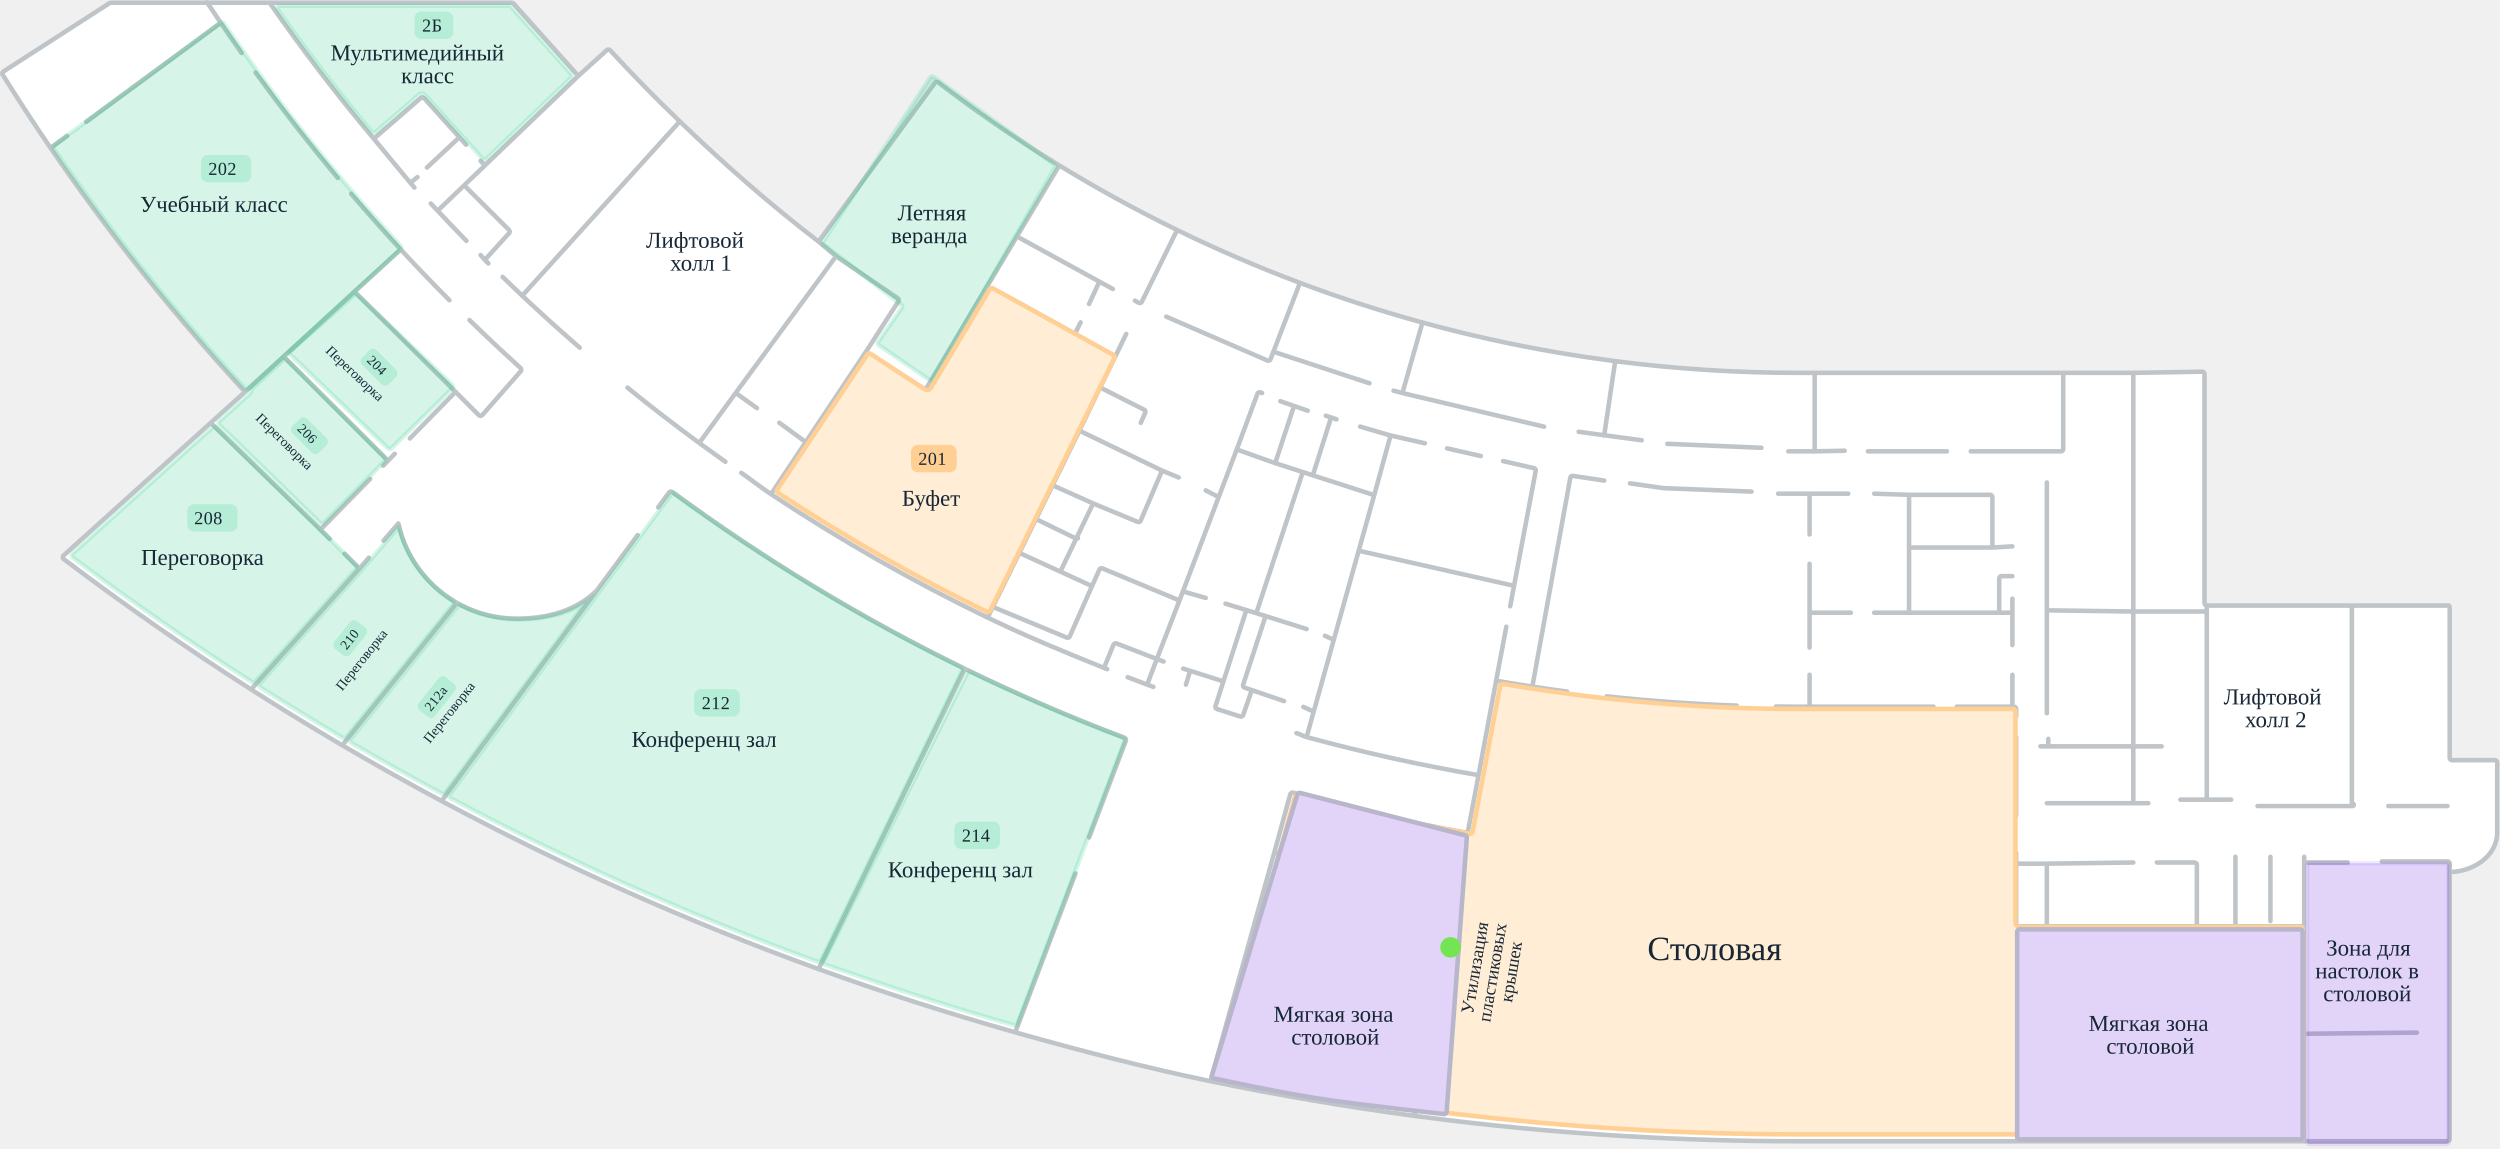
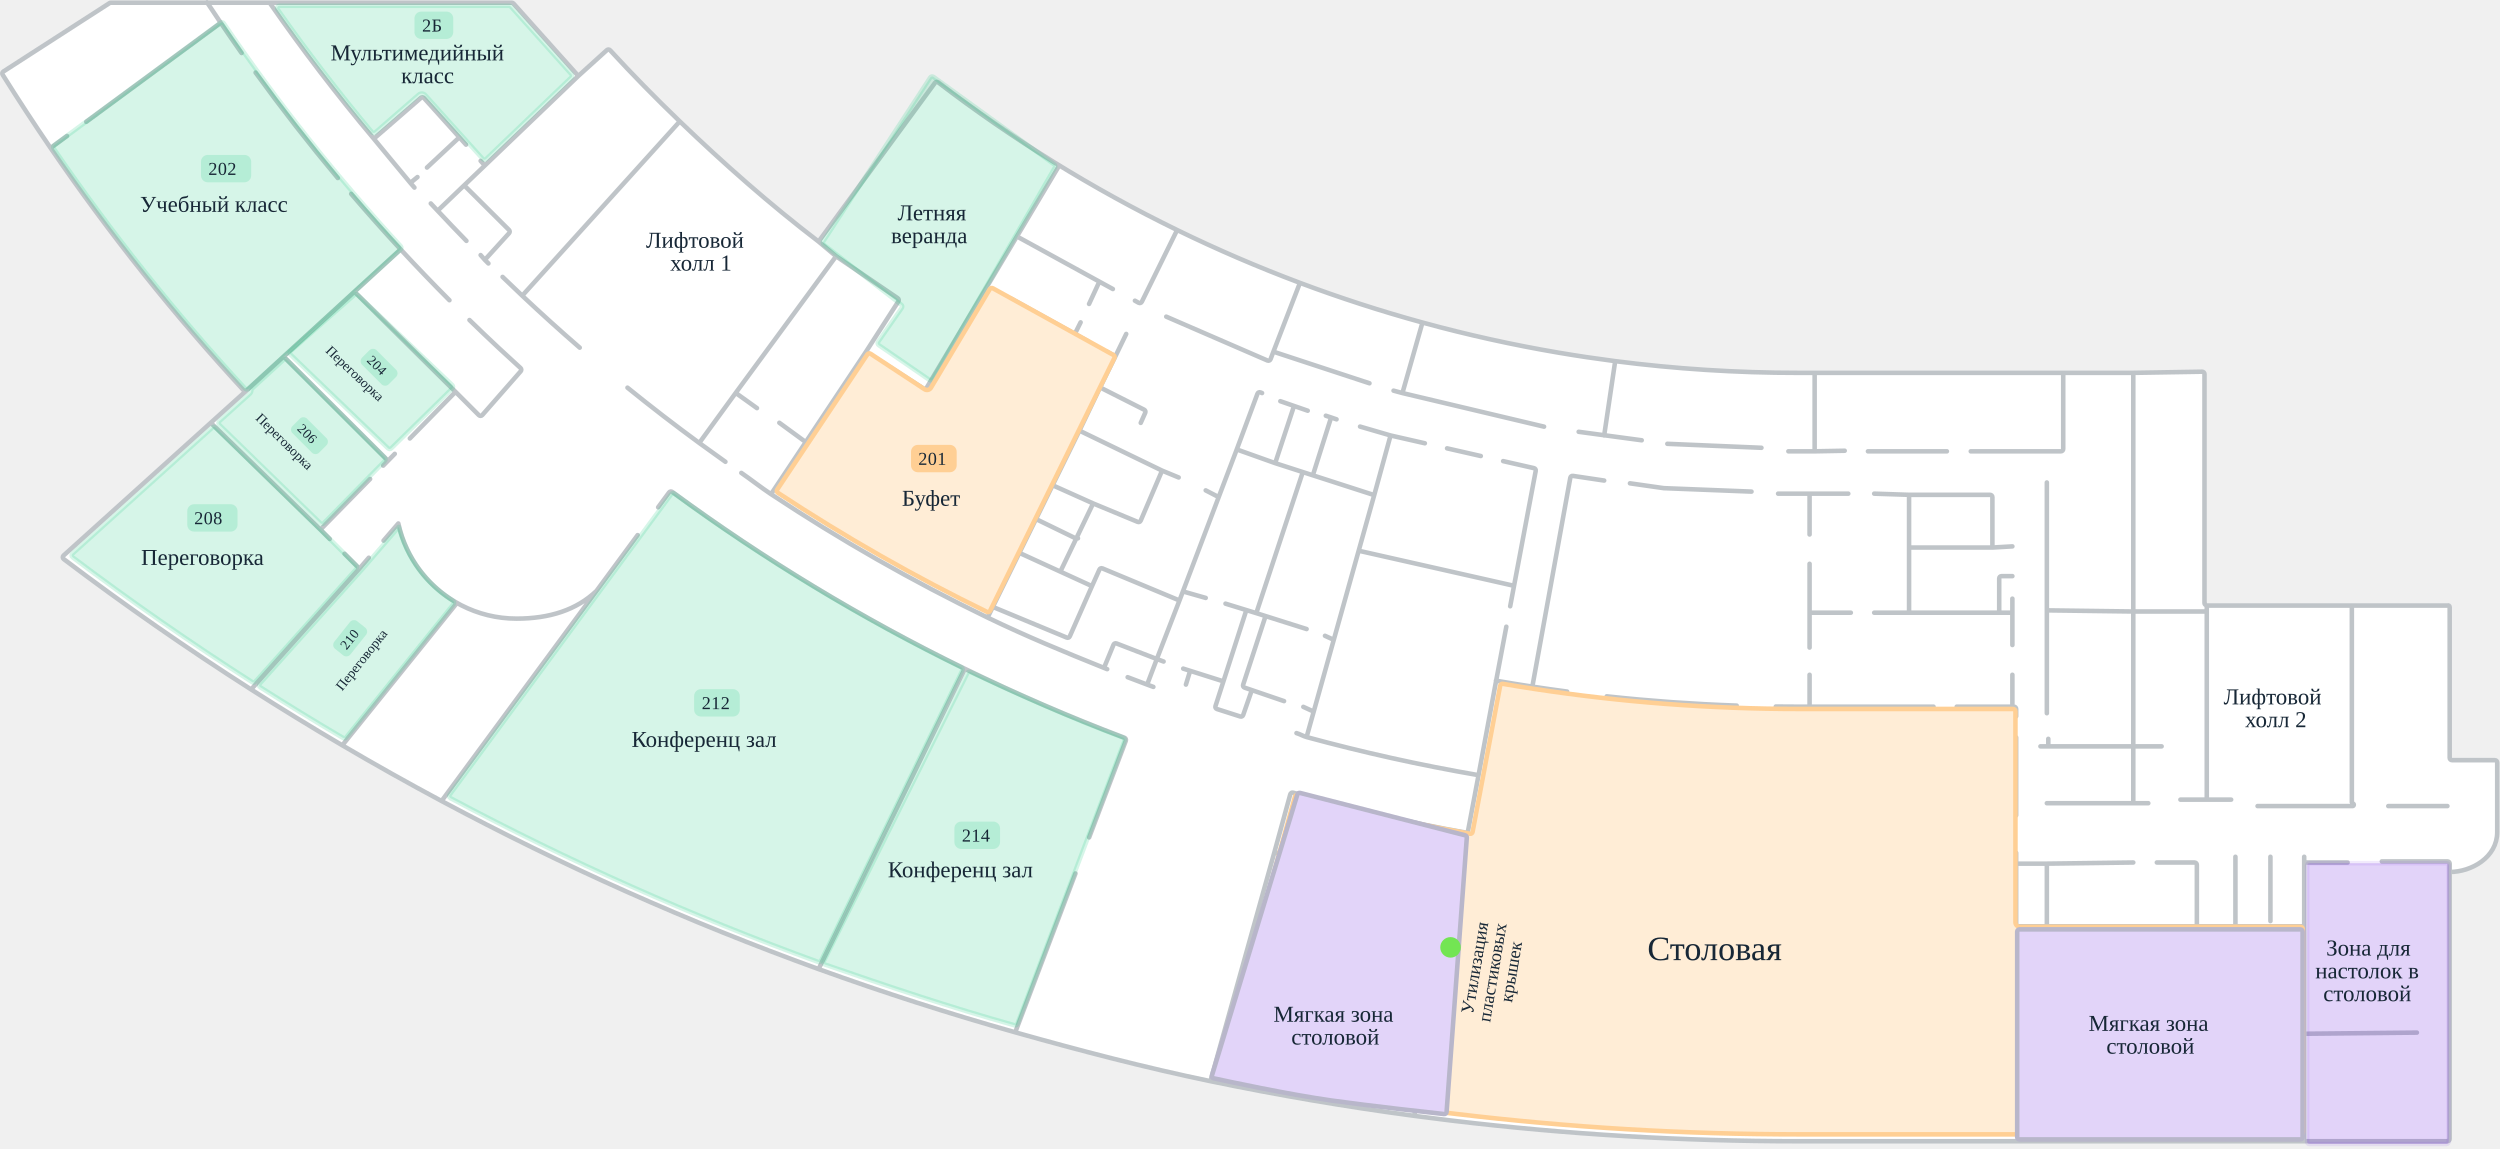
<svg xmlns="http://www.w3.org/2000/svg" width="1095" height="503" viewBox="0 0 1095 503" fill="none">
  <g id="b1f2">
    <g id="map-otl">
      <path d="M558.199 373.235C584.653 380.567 610.461 386.312 637.868 391.129L642.826 364.84C616.912 360.302 591.409 354.074 566.377 347.19C565.843 347.043 565.293 347.357 565.146 347.89L558.199 373.235Z" fill="white" />
      <path d="M261.254 258.831C252.534 267.137 240.761 270.959 226.277 270.959C217.55 270.959 209.315 268.851 202.054 265.116C201.411 264.785 200.777 264.442 200.15 264.087L149.919 326.44C164.238 334.851 178.738 342.988 193.412 350.842L261.254 258.831Z" fill="white" />
      <path d="M836.17 216.731H871.669C872.221 216.731 872.669 217.179 872.669 217.731V239.822H836.17V216.731Z" fill="white" />
      <path d="M965.562 163.803C965.562 163.251 965.115 162.803 964.562 162.803L934.376 163.311V267.838H966.562V265.234L966.11 265.004C965.774 264.834 965.562 264.489 965.562 264.113V263.726V163.803Z" fill="white" />
      <path fill-rule="evenodd" clip-rule="evenodd" d="M872.669 217.731C872.669 217.179 872.221 216.731 871.669 216.731H836.17V239.822H872.669V217.731Z" fill="white" />
      <path d="M883.083 404.711C883.083 405.263 883.531 405.711 884.083 405.711H896.518V378.281H883.083V404.711Z" fill="white" />
      <path fill-rule="evenodd" clip-rule="evenodd" d="M872.669 217.731C872.669 217.179 872.221 216.731 871.669 216.731H836.17V239.822H872.669V217.731Z" fill="white" />
      <path fill-rule="evenodd" clip-rule="evenodd" d="M872.669 217.731C872.669 217.179 872.221 216.731 871.669 216.731H836.17V239.822H872.669V217.731Z" fill="white" />
      <path fill-rule="evenodd" clip-rule="evenodd" d="M872.669 217.731C872.669 217.179 872.221 216.731 871.669 216.731H836.17V239.822H872.669V217.731Z" fill="white" />
      <path fill-rule="evenodd" clip-rule="evenodd" d="M872.669 217.731C872.669 217.179 872.221 216.731 871.669 216.731H836.17V239.822H872.669V217.731Z" fill="white" />
      <path fill-rule="evenodd" clip-rule="evenodd" d="M872.669 217.731C872.669 217.179 872.221 216.731 871.669 216.731H836.17V239.822H872.669V217.731Z" fill="white" />
      <path d="M554.314 269.836L550.257 268.553L545.904 267.214L535.86 298.434L532.367 309.291C532.199 309.814 532.484 310.375 533.007 310.547C536.414 311.663 539.831 312.758 543.257 313.83C543.772 313.991 544.322 313.714 544.499 313.205L548.305 302.268L545.115 301.179C544.597 301.002 544.318 300.442 544.488 299.922L554.314 269.836Z" fill="white" />
      <path d="M487.726 282.374C487.933 281.871 488.504 281.626 489.011 281.822L506.688 288.652L516.608 263.009L482.849 248.953C482.349 248.745 481.774 248.973 481.552 249.467L478.295 256.721L468.554 278.748C468.335 279.245 467.758 279.476 467.257 279.267L434.852 265.823L432.556 270.495C449.241 278.571 466.244 285.586 483.541 292.531L487.726 282.374Z" fill="white" />
      <path d="M434.852 265.823L467.257 279.267C467.758 279.476 468.335 279.245 468.554 278.748L478.295 256.721L464.43 250.371L446.484 242.15L434.852 265.823Z" fill="white" />
      <path d="M446.484 242.15L464.43 250.371L471.382 235.912L453.761 227.342L446.484 242.15Z" fill="white" />
      <path d="M478.793 220.499L461.038 212.534L453.761 227.342L471.382 235.912L478.793 220.499Z" fill="white" />
      <path d="M472.791 188.616L461.038 212.534L478.793 220.499L498.317 228.594C498.823 228.804 499.404 228.567 499.619 228.063L508.984 206.123L472.791 188.616Z" fill="white" />
      <path d="M27.825 243.326C27.359 243.746 27.39 244.487 27.891 244.865C54.457 264.951 81.843 284.008 109.991 301.979C123.136 310.371 136.447 318.527 149.919 326.44L200.15 264.087C200.777 264.442 201.411 264.785 202.054 265.116C209.315 268.851 217.55 270.959 226.277 270.959C240.761 270.959 252.534 267.137 261.254 258.831L193.412 350.842C246.309 379.157 301.46 403.809 358.527 424.459C386.785 434.685 415.512 443.929 444.668 452.151C472.779 460.079 501.288 467.564 530.159 473.554L558.199 373.235L565.146 347.89C565.293 347.357 565.843 347.043 566.377 347.19C591.409 354.074 616.912 360.302 642.826 364.84L647.601 339.524C622.07 335.129 596.946 329.545 572.288 322.83L575.402 311.687L584.192 280.241L595.1 241.214L601.909 216.856L575.026 208.181L570.627 206.761L550.257 268.553L554.314 269.836L544.488 299.922C544.318 300.442 544.597 301.002 545.115 301.179L548.305 302.268L544.499 313.205C544.322 313.714 543.772 313.991 543.257 313.83C539.831 312.758 536.414 311.663 533.007 310.547C532.484 310.375 532.199 309.814 532.367 309.291L535.86 298.434L545.904 267.214L550.257 268.553L570.627 206.761L558.526 202.856L541.701 196.856L533.786 217.722L518.114 259.039L516.608 263.009L506.688 288.652L489.011 281.822C488.504 281.626 487.933 281.871 487.726 282.374L483.541 292.531C466.244 285.586 449.241 278.571 432.556 270.495C399.646 254.567 367.971 236.488 337.715 216.439L352.918 193.634L379.279 154.09L393.498 131.994C393.791 131.538 393.668 130.931 393.22 130.626L366.201 112.237L358.527 105.8C337.289 89.569 316.997 71.655 297.748 53.169C287.26 43.097 277.081 32.704 267.228 22.006C266.856 21.602 266.228 21.573 265.82 21.942L253.308 33.264L224.906 1.53C224.717 1.318 224.446 1.196 224.161 1.196H118.101C132.409 21.767 147.641 41.647 163.739 60.774C167.113 64.783 175.134 74.672 179.748 80.109L181.513 82.158C181.012 81.589 180.416 80.896 179.748 80.109C175.134 74.672 167.113 64.783 163.739 60.774C147.641 41.647 132.409 21.767 118.101 1.196H90.799H48.526C48.334 1.196 48.146 1.252 47.985 1.356L1.458 31.343C0.999 31.639 0.862 32.249 1.152 32.712C7.942 43.575 14.95 54.287 22.17 64.843C47.947 102.529 76.429 138.219 107.336 171.633L92.306 185.185L27.825 243.326Z" fill="white" />
-       <path fill-rule="evenodd" clip-rule="evenodd" d="M637.868 391.129C610.461 386.312 584.653 380.567 558.199 373.235L530.159 473.554C559.562 479.654 589.34 484.731 619.454 488.745C624.499 489.417 629.553 490.06 634.616 490.672C635.154 490.737 635.692 490.802 636.23 490.866L636.673 490.919C686.174 496.825 736.555 499.864 787.646 499.864L1009.24 499.864V452.788V405.711H979.116H962.221H896.518H884.083C883.531 405.711 883.083 405.263 883.083 404.711V378.281H896.518V405.711H962.221H979.116H1009.24V452.788V499.864L1071.96 499.865C1072.51 499.865 1072.96 499.417 1072.96 498.865V381.931C1082.41 381.931 1093.78 375.59 1093.78 364.462V333.958C1093.78 333.405 1093.33 332.958 1092.78 332.958H1073.96C1073.41 332.958 1072.96 332.51 1072.96 331.958V266.234C1072.96 265.682 1072.51 265.234 1071.96 265.234H966.562V267.838H934.376V163.311H903.693H794.815H787.591C760.455 163.311 733.706 161.566 707.456 158.181C699.089 157.102 690.773 155.857 682.511 154.448C662.343 151.01 642.5 146.599 623.036 141.267C604.803 136.271 586.902 130.467 569.378 123.894C551.014 117.007 533.064 109.276 515.579 100.748C478.434 82.633 443.388 60.925 410.929 36.078C410.484 35.738 409.845 35.829 409.513 36.281L358.527 105.8L366.201 112.237L393.22 130.626C393.668 130.931 393.791 131.538 393.498 131.994L379.279 154.09L352.918 193.634L337.715 216.439C367.971 236.488 399.646 254.567 432.556 270.495L434.852 265.823L446.484 242.15L453.761 227.342L461.038 212.534L472.791 188.616L508.984 206.123L499.619 228.063C499.404 228.567 498.823 228.804 498.317 228.594L478.793 220.499L471.382 235.912L464.43 250.371L478.295 256.721L481.552 249.467C481.774 248.973 482.349 248.745 482.849 248.953L516.608 263.009L518.114 259.039L533.786 217.722L541.701 196.856L558.526 202.856L570.627 206.761L575.026 208.181L601.909 216.856L595.1 241.214L584.192 280.241L575.402 311.687L572.288 322.83C596.946 329.545 622.07 335.129 647.601 339.524L642.826 364.84L637.868 391.129ZM872.669 217.731C872.669 217.179 872.221 216.731 871.669 216.731H836.17V239.822H872.669V217.731Z" fill="white" />
+       <path fill-rule="evenodd" clip-rule="evenodd" d="M637.868 391.129C610.461 386.312 584.653 380.567 558.199 373.235L530.159 473.554C559.562 479.654 589.34 484.731 619.454 488.745C624.499 489.417 629.553 490.06 634.616 490.672C635.154 490.737 635.692 490.802 636.23 490.866L636.673 490.919C686.174 496.825 736.555 499.864 787.646 499.864L1009.24 499.864V452.788V405.711H979.116H962.221H896.518H884.083C883.531 405.711 883.083 405.263 883.083 404.711V378.281H896.518V405.711H962.221H979.116H1009.24V452.788V499.864L1071.96 499.865C1072.51 499.865 1072.96 499.417 1072.96 498.865V381.931C1082.42 381.931 1093.78 375.59 1093.78 364.462V333.958C1093.78 333.405 1093.33 332.958 1092.78 332.958H1073.96C1073.41 332.958 1072.96 332.51 1072.96 331.958V266.234C1072.96 265.682 1072.51 265.234 1071.96 265.234H966.562V267.838H934.376V163.311H903.693H794.815H787.591C760.455 163.311 733.706 161.566 707.456 158.181C699.089 157.102 690.773 155.857 682.511 154.448C662.343 151.01 642.5 146.599 623.036 141.267C604.803 136.271 586.902 130.467 569.378 123.894C551.014 117.007 533.064 109.276 515.579 100.748C478.434 82.633 443.388 60.925 410.929 36.078C410.484 35.738 409.845 35.829 409.513 36.281L358.527 105.8L366.201 112.237L393.22 130.626C393.668 130.931 393.791 131.538 393.498 131.994L379.279 154.09L352.918 193.634L337.715 216.439C367.971 236.488 399.646 254.567 432.556 270.495L434.852 265.823L446.484 242.15L453.761 227.342L461.038 212.534L472.791 188.616L508.984 206.123L499.619 228.063C499.404 228.567 498.823 228.804 498.317 228.594L478.793 220.499L471.382 235.912L464.43 250.371L478.295 256.721L481.552 249.467C481.774 248.973 482.349 248.745 482.849 248.953L516.608 263.009L518.114 259.039L533.786 217.722L541.701 196.856L558.526 202.856L570.627 206.761L575.026 208.181L601.909 216.856L595.1 241.214L584.192 280.241L575.402 311.687L572.288 322.83C596.946 329.545 622.07 335.129 647.601 339.524L642.826 364.84L637.868 391.129ZM872.669 217.731C872.669 217.179 872.221 216.731 871.669 216.731H836.17V239.822H872.669V217.731Z" fill="white" />
      <path d="M637.868 391.129C610.461 386.312 584.653 380.567 558.199 373.235M637.868 391.129L642.826 364.84M637.868 391.129C633.166 416.051 629.816 433.308 626.05 453.273M558.199 373.235L565.146 347.89C565.293 347.357 565.843 347.043 566.377 347.19C591.409 354.074 616.912 360.302 642.826 364.84M558.199 373.235L530.159 473.554M191.69 92.302L188.686 89.12M191.69 92.302C195.841 96.747 200.041 101.146 204.289 105.498M191.69 92.302L203.305 81.173M163.739 60.774L184.343 42.89C184.754 42.533 185.376 42.571 185.741 42.976L201.207 60.135M163.739 60.774C147.641 41.647 132.409 21.767 118.101 1.196M163.739 60.774C167.113 64.783 175.134 74.672 179.748 80.109M212.354 72.503L253.308 33.264M212.354 72.503L210.52 70.468M212.354 72.503L203.305 81.173M196.857 131.501C189.593 124.21 182.464 116.786 175.473 109.232M175.473 109.232L155.235 127.766M175.473 109.232C168.103 101.27 160.887 93.163 153.829 84.917M96.682 10.002C94.703 7.08 92.742 4.145 90.799 1.196M96.682 10.002C99.686 14.437 102.731 18.842 105.818 23.216M96.682 10.002L37.783 53.352M155.235 127.766L199.533 171.633M155.235 127.766L124.225 156.166M199.533 171.633L179.516 192.045M199.533 171.633L209.766 181.865C210.174 182.274 210.843 182.252 211.224 181.818L228.082 162.6C228.443 162.189 228.407 161.565 228.002 161.198C224.744 158.248 221.51 155.272 218.3 152.271C214.035 148.285 209.812 144.254 205.631 140.179M27.825 243.326C27.359 243.746 27.39 244.487 27.891 244.865M27.825 243.326L92.306 185.185M27.825 243.326C27.359 243.746 27.39 244.487 27.891 244.865M27.891 244.865C54.457 264.951 81.843 284.008 109.991 301.979M261.254 258.831C252.534 267.137 240.761 270.959 226.277 270.959C217.55 270.959 209.315 268.851 202.054 265.116M261.254 258.831L193.412 350.842M261.254 258.831L279.288 234.373L193.412 350.842M174.467 229.287C177.721 244.201 187.251 256.769 200.15 264.087M174.467 229.287C177.879 244.925 188.192 257.985 202.054 265.116M174.467 229.287L168 236.788M157.425 249.051L109.991 301.979M157.425 249.051L150.923 242.55M157.425 249.051L161.532 244.288M109.991 301.979C123.136 310.371 136.447 318.527 149.919 326.44M200.15 264.087L149.919 326.44M200.15 264.087C200.777 264.442 201.411 264.785 202.054 265.116M149.919 326.44C164.238 334.851 178.738 342.988 193.412 350.842M193.412 350.842C246.309 379.157 301.46 403.809 358.527 424.459M422.56 292.912C377.43 270.902 334.581 244.938 294.465 215.472C294.02 215.145 293.395 215.239 293.067 215.684L288.274 222.184M422.56 292.912L358.527 424.459M422.56 292.912C445.323 304.013 468.667 314.109 492.533 323.141C493.051 323.337 493.312 323.915 493.116 324.432L477.05 366.784M358.527 424.459C386.785 434.685 415.512 443.929 444.668 452.151M444.668 452.151C472.779 460.079 501.288 467.564 530.159 473.554M444.668 452.151L471.056 382.586M530.159 473.554C559.562 479.654 589.34 484.731 619.454 488.745M787.591 163.311C787.391 163.311 787.79 163.311 787.591 163.311ZM787.591 163.311H794.815M787.591 163.311C760.455 163.311 733.706 161.566 707.456 158.181M794.815 163.311V197.679M794.815 163.311H903.693M964.562 162.803C965.115 162.803 965.562 163.251 965.562 163.803M964.562 162.803L934.376 163.311M964.562 162.803C965.115 162.803 965.562 163.251 965.562 163.803M965.562 163.803V263.726M965.562 263.726V264.113C965.562 264.489 965.774 264.834 966.11 265.004L966.562 265.234M965.562 263.726C965.562 264.279 966.01 265.234 966.562 265.234M966.562 265.234H1071.96M966.562 265.234V267.838M1071.96 265.234C1072.51 265.234 1072.96 265.682 1072.96 266.234M1071.96 265.234C1072.42 265.002 1072.96 265.334 1072.96 265.848V266.234M1072.96 266.234V331.958C1072.96 332.51 1073.41 332.958 1073.96 332.958H1092.78C1093.33 332.958 1093.78 333.405 1093.78 333.958V364.462C1093.78 375.59 1082.41 381.931 1072.96 381.931M1072.96 381.931L1072.97 378.29C1072.97 377.736 1072.53 377.287 1071.97 377.287H1043.25M1072.96 381.931V498.865M1072.96 498.865C1072.96 499.417 1072.51 499.865 1071.96 499.865M1072.96 498.865C1072.96 499.166 1072.79 499.443 1072.52 499.58L1071.96 499.865M1071.96 499.865L1009.24 499.864M671.161 300.742C665.859 299.935 660.574 299.073 655.308 298.157M671.161 300.742L687.797 209.249C687.894 208.718 688.395 208.359 688.929 208.439L702.625 210.485M671.161 300.742C676.221 301.513 681.298 302.235 686.391 302.906M655.213 298.141C655.245 298.146 655.277 298.152 655.308 298.157M1009.24 499.864L787.646 499.864M1009.24 499.864V452.788M1009.24 405.711V377.773M1009.24 405.711H979.116M1009.24 405.711V452.788M636.673 490.919C686.174 496.825 736.555 499.864 787.646 499.864M636.673 490.919L636.23 490.866M636.673 490.919C636.525 490.902 636.378 490.884 636.23 490.866M787.646 499.864C787.221 499.864 788.072 499.864 787.646 499.864ZM636.23 490.866C635.692 490.802 635.154 490.737 634.616 490.672C629.553 490.06 624.499 489.417 619.454 488.745M619.454 488.745C620.377 483.852 621.248 478.727 622.081 474.315M642.826 364.84L647.601 339.524M647.601 339.524C622.07 335.129 596.946 329.545 572.288 322.83M647.601 339.524L655.308 298.157M623.036 141.267C642.5 146.599 662.343 151.01 682.511 154.448C690.773 155.857 699.089 157.102 707.456 158.181M623.036 141.267C604.803 136.271 586.902 130.467 569.378 123.894M623.036 141.267L614.261 172.155M572.288 322.83L575.402 311.687M572.288 322.83C570.811 322.428 569.335 321.514 567.862 321.104M569.378 123.894C551.014 117.007 533.064 109.276 515.579 100.748M569.378 123.894L557.752 154.035M502.441 299.847L506.688 288.652M502.441 299.847C503.351 300.186 504.262 300.524 505.173 300.86M502.441 299.847C499.591 298.785 496.748 297.707 493.913 296.614M515.579 100.748C478.434 82.633 443.388 60.925 410.929 36.078C410.484 35.738 409.845 35.829 409.513 36.281L358.527 105.8M515.579 100.748L500.111 132.187C499.858 132.701 499.226 132.898 498.726 132.619L497.098 131.711M488.519 156.102L484.786 154.035M488.519 156.102L493.28 146.275M488.519 156.102L481.84 169.695M432.556 270.495C399.646 254.567 367.971 236.488 337.715 216.439M432.556 270.495C449.241 278.571 466.244 285.586 483.541 292.531M432.556 270.495L434.852 265.823M463.61 73.047L445.411 103.56M379.279 154.09L404.479 170.176C404.955 170.479 405.587 170.329 405.876 169.845L432.553 125.118L445.411 103.56M379.279 154.09L393.498 131.994C393.791 131.538 393.668 130.931 393.22 130.626L366.201 112.237M379.279 154.09L352.918 193.634M306.274 194.019C295.595 186.197 285.114 178.121 274.839 169.799M306.274 194.019C310.068 196.797 313.886 199.543 317.728 202.257M306.274 194.019L322.243 172.091M337.715 216.439C333.348 213.546 329.011 210.104 324.705 207.129M337.715 216.439L352.918 193.634M297.748 53.169L228.732 129.51M297.748 53.169C316.997 71.655 337.289 89.569 358.527 105.8M297.748 53.169C287.26 43.097 277.081 32.704 267.228 22.006C266.856 21.602 266.228 21.573 265.82 21.942L253.308 33.264M228.732 129.51C236.968 137.269 245.366 144.858 253.92 152.271M228.732 129.51C225.845 126.79 222.978 124.05 220.131 121.288M90.799 1.196C90.755 1.131 90.712 1.066 90.669 1M90.799 1.196H48.526C48.334 1.196 48.146 1.252 47.985 1.356L1.458 31.343C0.999 31.639 0.862 32.249 1.152 32.712C7.942 43.575 14.95 54.287 22.17 64.843M90.799 1.196H118.101M358.527 105.8L366.201 112.237M253.308 33.264L224.906 1.53M224.906 1.53C224.717 1.318 224.446 1.196 224.161 1.196M224.906 1.53C224.717 1.318 224.446 1.196 224.161 1.196M224.161 1.196H118.101M22.17 64.843C47.947 102.529 76.429 138.219 107.336 171.633M22.17 64.843L29.346 59.561M107.336 171.633L92.306 185.185M107.336 171.633L124.225 156.166M92.306 185.185L140.353 231.981M366.201 112.237L322.243 172.091M124.225 156.166L169.943 201.807M140.353 231.981L162.106 209.799M140.353 231.981L144.42 236.048M169.943 201.807L172.903 198.788M169.943 201.807L167.852 203.939M655.308 298.157L659.771 274.5M595.1 241.214L663.15 256.586M595.1 241.214L601.909 216.856M595.1 241.214L584.192 280.241M663.15 256.586L672.652 206.21C672.752 205.681 672.416 205.169 671.892 205.049L658.383 201.971M663.15 256.586L661.46 265.543M609.068 190.733L624.079 194.153M609.068 190.733L601.909 216.856M609.068 190.733L595.707 186.84M614.261 172.155L614.845 172.294L676.298 186.878M614.261 172.155L610.377 171.104M702.625 190.733L707.456 158.181M691.457 189.123L719.072 192.842M730.295 194.39L771.51 196.131M794.815 197.679H783.313M794.815 197.679L807.974 197.425M818.165 197.679H852.734M863.201 197.679H902.693C903.245 197.679 903.693 197.231 903.693 196.679V163.311M903.693 163.311H934.376M966.562 350.241H955.025H968.166M966.562 350.241H968.166M966.562 350.241V267.838M977.239 350.241H968.166M940.946 351.805H934.376M896.518 351.805H934.376M934.376 351.805V326.904M934.376 163.311V267.838M896.518 211.326V267.33M896.518 312.383V267.33M896.518 267.33L934.376 267.838M934.376 267.838H966.562M934.376 267.838V326.904M1030.11 265.726V351.359C1030.11 351.622 1030.29 351.852 1030.54 351.92C1031.2 352.096 1031.07 353.062 1030.39 353.062H1030.11H988.815M1009.24 375.27V377.773M1009.24 377.773H1028.24M994.447 403.429V375.27M979.116 405.711V375.27M979.116 405.711H962.221M962.221 405.711V378.773C962.221 378.221 961.773 377.773 961.221 377.773H944.7M962.221 405.711H896.518M896.518 378.281V405.711M896.518 378.281H883.083M896.518 378.281L934.376 377.773M896.518 405.711H884.083C883.531 405.711 883.083 405.263 883.083 404.711V378.281M883.083 378.281V373.549M1009.24 452.788L1058.59 452.28M1046.07 353.062H1071.96M792.595 309.524H787.589C784.324 309.524 781.065 309.504 777.81 309.463M792.595 309.524V295.552M792.595 309.524H846.88M792.595 283.634V268.364M792.595 246.949V268.364M792.595 268.364H810.659M792.595 234.1V216.223M792.595 216.223H809.541M792.595 216.223H778.815M820.9 216.223L836.17 216.731M836.17 216.731H871.669C872.221 216.731 872.669 217.179 872.669 217.731V239.822M836.17 216.731V239.822M875.649 268.364H820.9H835.17C835.723 268.364 836.17 267.916 836.17 267.364V239.822M875.649 268.364V253.349C875.649 252.797 876.096 252.349 876.649 252.349H881.421M875.649 268.364H881.421M881.421 268.364V282.517V262.219V268.364ZM881.421 295.552V309.524M881.421 309.524H882.083C882.635 309.524 883.083 309.972 883.083 310.524V313.748M881.421 309.524H857.047M836.17 239.822H872.669M881.421 239.314L872.669 239.822M713.922 211.695L728.743 213.812L767.157 215.324M633.815 196.372L648.589 199.739M111.954 31.795C123.42 47.616 135.428 63.018 147.951 77.974M204.107 63.353L201.207 60.135M201.207 60.135L187.02 73.384M179.748 80.109C180.416 80.896 181.012 81.589 181.513 82.158L179.748 80.109ZM179.748 80.109L182.844 77.559M203.305 81.173L222.963 100.735C223.342 101.112 223.357 101.721 222.997 102.116L212.354 113.816M212.354 113.816L210.52 111.73M212.354 113.816L213.925 115.387M476.483 149.438L470.769 146.275M487.432 126.593L481.529 123.358M445.411 103.56L481.529 123.358M481.529 123.358L477.007 133.132M473.311 141.188L470.769 146.275M470.769 146.275L442.615 130.689M510.819 138.692L555.161 157.914C555.685 158.141 556.292 157.885 556.494 157.351L557.752 154.035M481.84 169.695L501.165 179.462C501.641 179.702 501.844 180.273 501.628 180.76L499.646 185.217M481.84 169.695L472.791 188.616M472.791 188.616L461.038 212.534M472.791 188.616L508.984 206.123M516.255 209.132L508.984 206.123M528.103 214.785L533.786 217.722M533.786 217.722L541.701 196.856M533.786 217.722L518.114 259.039M552.779 172.155L552.095 171.872C551.572 171.655 550.973 171.916 550.775 172.447L541.701 196.856M557.752 154.035L599.824 167.873M560.787 175.724L566.784 177.807M572.781 179.891L566.784 177.807M566.784 177.807L558.526 202.856M558.526 202.856L541.701 196.856M558.526 202.856L570.627 206.761M601.909 216.856L575.026 208.181M575.026 208.181L583.026 182.848M575.026 208.181L570.627 206.761M583.026 182.848L580.713 182.084M583.026 182.848L585.403 183.669M352.918 193.634L341.351 185.177M331.544 178.757L322.243 172.091M570.627 206.761L550.257 268.553M550.257 268.553L554.314 269.836M550.257 268.553L545.904 267.214M536.771 264.404L545.904 267.214M572.288 275.519L554.314 269.836M580.341 278.482L584.192 280.241M584.192 280.241L575.402 311.687M575.402 311.687L570.856 309.603M562.409 307.084L548.305 302.268M554.314 269.836L544.488 299.922C544.318 300.442 544.597 301.002 545.115 301.179L548.305 302.268M545.904 267.214L535.86 298.434M548.305 302.268L544.499 313.205C544.322 313.714 543.772 313.991 543.257 313.83C539.831 312.758 536.414 311.663 533.007 310.547C532.484 310.375 532.199 309.814 532.367 309.291L535.86 298.434M535.86 298.434L521.282 293.818M518.247 292.857L521.282 293.818M521.282 293.818L519.433 299.847M518.114 259.039L528.103 261.885M518.114 259.039L516.608 263.009M506.688 288.652L509.652 289.745M506.688 288.652L489.011 281.822C488.504 281.626 487.933 281.871 487.726 282.374L483.541 292.531M506.688 288.652L516.608 263.009M484.944 293.094C484.476 292.907 484.009 292.719 483.541 292.531M434.852 265.823L467.257 279.267C467.758 279.476 468.335 279.245 468.554 278.748L478.295 256.721M434.852 265.823L446.484 242.15M478.295 256.721L464.43 250.371M478.295 256.721L481.552 249.467C481.774 248.973 482.349 248.745 482.849 248.953L516.608 263.009M446.484 242.15L464.43 250.371M446.484 242.15L453.761 227.342M464.43 250.371L471.382 235.912M478.793 220.499L461.038 212.534M478.793 220.499L498.317 228.594C498.823 228.804 499.404 228.567 499.619 228.063L508.984 206.123M478.793 220.499L471.382 235.912M461.038 212.534L453.761 227.342M453.761 227.342L471.382 235.912M472.147 235.776L471.382 235.912M703.75 304.994C722.527 307.035 741.507 308.399 760.666 309.06M934.376 326.904H946.789M934.376 326.904H897.153M893.715 326.904H897.153M897.153 326.904V323.615M883.083 323.017V357.104" stroke="#BFC4C8" stroke-width="2" stroke-linecap="round" stroke-linejoin="round" />
    </g>
    <g id="b1f2-stolovaya">
      <path id="area" d="M672.131 301.761C667.484 301.053 662.85 300.303 658.23 299.512C657.692 299.42 657.179 299.776 657.078 300.313L644.994 364.385C644.892 364.923 644.411 365.286 643.871 365.189C636.748 363.904 590.917 355.51 568.455 348.228C567.91 348.051 567.345 348.369 567.192 348.921L533.821 470.059C533.67 470.609 533.988 471.169 534.544 471.294C563.362 477.745 621.859 486.027 621.859 486.027L636.053 487.699L637.661 487.893L638.103 487.945C687.422 493.826 737.619 496.852 788.524 496.852H1007.66C1008.21 496.852 1008.66 496.404 1008.66 495.852V406.948C1008.66 406.396 1008.21 405.948 1007.66 405.948H884.758C883.656 405.948 882.762 405.055 882.762 403.954V311.531C882.762 310.978 882.314 310.531 881.762 310.531H788.465C748.916 310.531 710.067 307.535 672.131 301.761Z" fill="#FFEDD6" stroke="#FFCF94" stroke-width="2" stroke-linejoin="round" />
      <text id="title" fill="#172736" xml:space="preserve" style="white-space: pre" font-family="CoFo Weather 20240219 VF" font-size="15" font-weight="500" letter-spacing="0em">
        <tspan x="721.561" y="420.543">Столовая</tspan>
      </text>
    </g>
    <path id="area_2" d="M408.567 166.129C408.275 166.635 407.615 166.784 407.134 166.454L384.855 151.137C384.398 150.823 384.284 150.196 384.601 149.741L394.982 134.847C395.287 134.41 395.195 133.811 394.774 133.485L360.755 107.132C360.343 106.813 360.245 106.231 360.53 105.795L407.452 33.946C407.764 33.468 408.413 33.348 408.876 33.683L461.796 72.038C462.211 72.339 462.332 72.904 462.076 73.347L408.567 166.129Z" fill="#33D18F" fill-opacity="0.2" stroke="#33D18F" stroke-opacity="0.2" stroke-width="2" stroke-miterlimit="16" stroke-linejoin="round" />
    <g id="b1f2-nastolka">
      <path id="area_3" d="M1072.53 500.067C1072.53 500.619 1072.08 501.067 1071.53 501.067H1011.53C1010.97 501.067 1010.53 500.619 1010.53 500.067V379.067C1010.53 378.515 1010.97 378.067 1011.53 378.067H1071.53C1072.08 378.067 1072.53 378.515 1072.53 379.067V500.067Z" fill="#7027E2" fill-opacity="0.2" stroke="#7027E2" stroke-opacity="0.094" stroke-width="2" stroke-miterlimit="16" stroke-linejoin="round" />
      <text id="title_2" fill="#172736" xml:space="preserve" style="white-space: pre" font-family="CoFo Weather 20240219 VF" font-size="10" font-weight="500" letter-spacing="0em">
        <tspan x="1018.87" y="418.517">Зона для </tspan>
        <tspan x="1014.09" y="428.517">настолок в </tspan>
        <tspan x="1017.59" y="438.517">столовой </tspan>
      </text>
    </g>
    <g id="b1f2-soft">
      <path id="area_4" d="M1008.53 498.067C1008.53 498.619 1008.08 499.067 1007.53 499.067H884.526C883.974 499.067 883.526 498.619 883.526 498.067V408.067C883.526 407.515 883.974 407.067 884.526 407.067H1007.53C1008.08 407.067 1008.53 407.515 1008.53 408.067V498.067Z" fill="#E2D4F9" stroke="#B8B6CA" stroke-width="2" stroke-miterlimit="16" stroke-linejoin="round" />
      <text id="title_3" fill="#172736" xml:space="preserve" style="white-space: pre" font-family="CoFo Weather 20240219 VF" font-size="10" font-weight="500" letter-spacing="0em">
        <tspan x="914.805" y="451.517">Мягкая зона 
</tspan>
        <tspan x="922.593" y="461.517">столовой</tspan>
      </text>
    </g>
    <g id="b1f2-soft_2">
      <path id="area_5" d="M633.602 487.036C633.56 487.6 633.079 488.019 632.517 487.958C627.07 487.366 600.787 484.483 583.526 482.067C564.407 479.391 537.175 473.521 531.561 472.294C530.992 472.17 530.671 471.591 530.84 471.034L568.247 347.983C568.403 347.471 568.935 347.172 569.453 347.305L641.716 365.859C642.185 365.979 642.5 366.418 642.464 366.901L633.602 487.036Z" fill="#E2D4F9" stroke="#B8B6CA" stroke-width="2" stroke-miterlimit="16" stroke-linejoin="round" />
      <text id="title_4" fill="#172736" xml:space="preserve" style="white-space: pre" font-family="CoFo Weather 20240219 VF" font-size="10" font-weight="500" letter-spacing="0em">
        <tspan x="557.805" y="447.517">Мягкая зона 
</tspan>
        <tspan x="565.593" y="457.517">столовой</tspan>
      </text>
    </g>
    <text id="title_5" fill="#172736" xml:space="preserve" style="white-space: pre" font-family="CoFo Weather 20240219 VF" font-size="10" font-weight="500" letter-spacing="0em">
      <tspan x="393.14" y="96.517">Летняя </tspan>
      <tspan x="390.298" y="106.517">веранда</tspan>
    </text>
    <text id="title_6" fill="#172736" xml:space="preserve" style="white-space: pre" font-family="CoFo Weather 20240219 VF" font-size="10" font-weight="500" letter-spacing="0em">
      <tspan x="282.948" y="108.517">Лифтовой
</tspan>
      <tspan x="293.539" y="118.517">холл 1</tspan>
    </text>
    <text id="title_7" fill="#172736" xml:space="preserve" style="white-space: pre" font-family="CoFo Weather 20240219 VF" font-size="10" font-weight="500" letter-spacing="0em">
      <tspan x="973.948" y="308.517">Лифтовой
</tspan>
      <tspan x="983.318" y="318.517">холл 2</tspan>
    </text>
    <g id="b1f2-201">
      <path id="area_6" d="M487.692 155.492C488.159 155.75 488.341 156.33 488.105 156.809L433.644 267.555C433.401 268.048 432.805 268.253 432.31 268.012C400.561 252.561 369.965 235.113 340.686 215.829C340.223 215.524 340.097 214.901 340.405 214.44L379.911 155.224C380.216 154.767 380.833 154.641 381.292 154.943L404.923 170.475C405.878 171.103 407.165 170.808 407.751 169.827L433.531 126.635C433.807 126.172 434.401 126.011 434.873 126.272L487.692 155.492Z" fill="#FFEDD6" stroke="#FFCF94" stroke-width="2" stroke-linejoin="round" />
      <text id="title_8" fill="#172736" xml:space="preserve" style="white-space: pre" font-family="CoFo Weather 20240219 VF" font-size="10" font-weight="500" letter-spacing="0em">
        <tspan x="395.035" y="221.544">Буфет</tspan>
      </text>
      <g id="n">
        <rect x="399.026" y="194.848" width="20" height="12" rx="3" fill="#FFCF94" />
        <text id="201" fill="#172736" xml:space="preserve" style="white-space: pre" font-family="CoFo Weather 20240219 VF" font-size="8" font-weight="500" letter-spacing="0.02em">
          <tspan x="402.19" y="203.608">201</tspan>
        </text>
      </g>
    </g>
    <g id="b1f2-212">
      <path id="area_7" d="M294.025 216.418C294.353 215.974 294.977 215.879 295.422 216.205C334.822 245.074 376.846 270.57 421.072 292.271C421.567 292.514 421.773 293.112 421.532 293.607L359.6 420.838C359.376 421.298 358.84 421.515 358.36 421.34C302.729 401.124 248.927 377.096 197.268 349.575C196.73 349.288 196.573 348.59 196.934 348.1L294.025 216.418Z" fill="#33D18F" fill-opacity="0.2" stroke="#33D18F" stroke-opacity="0.2" stroke-width="2" stroke-linejoin="round" />
      <text id="title_9" fill="#172736" xml:space="preserve" style="white-space: pre" font-family="CoFo Weather 20240219 VF" font-size="10" font-weight="500" letter-spacing="0em">
        <tspan x="276.619" y="327.158">Конференц зал</tspan>
      </text>
      <g id="n_2">
        <rect x="304.026" y="301.848" width="20" height="12" rx="3" fill="#33D18F" fill-opacity="0.2" />
        <text id="212" fill="#172736" xml:space="preserve" style="white-space: pre" font-family="CoFo Weather 20240219 VF" font-size="8" font-weight="500" letter-spacing="0.02em">
          <tspan x="307.35" y="310.608">212</tspan>
        </text>
      </g>
    </g>
-     <g id="b1f2-212a">
-       <path id="area_8" d="M194.978 347.381C194.683 347.781 194.139 347.904 193.701 347.669C180.254 340.449 166.953 332.992 153.805 325.303C153.277 324.995 153.148 324.289 153.531 323.813L200.619 265.361C200.922 264.984 201.452 264.88 201.88 265.105C209.39 269.061 217.945 271.3 227.02 271.3C238.665 271.3 248.661 268.855 256.768 263.576L194.978 347.381Z" fill="#33D18F" fill-opacity="0.2" stroke="#33D18F" stroke-opacity="0.2" stroke-width="2" stroke-miterlimit="16" />
-       <text id="title_10" transform="translate(184.253 322.701) rotate(-51.4632)" fill="#172736" xml:space="preserve" style="white-space: pre" font-family="CoFo Weather 20240219 VF" font-size="6" font-weight="500" letter-spacing="0em">
+     <g id="b1f2-210">
+       <path id="area_8" d="M174.675 230.798C174.684 230.8 174.691 230.803 174.695 230.806C174.698 230.808 174.7 230.811 174.702 230.813C174.702 230.813 174.705 230.818 174.707 230.826C178.209 244.381 186.839 255.87 198.402 263.105C198.918 263.427 199.044 264.128 198.663 264.601L151.602 323.02C151.291 323.406 150.744 323.506 150.316 323.255C138.055 316.032 125.928 308.607 113.937 300.985C113.416 300.654 113.318 299.935 113.73 299.475L135.928 274.706L158.914 249.059C158.918 249.055 158.922 249.05 158.927 249.045L174.652 230.807C174.658 230.8 174.666 230.796 174.675 230.798Z" fill="#33D18F" fill-opacity="0.2" stroke="#33D18F" stroke-opacity="0.2" stroke-width="2" stroke-miterlimit="16" stroke-linejoin="round" />
+       <text id="title_10" transform="translate(145.881 299.701) rotate(-51.4632)" fill="#172736" xml:space="preserve" style="white-space: pre" font-family="CoFo Weather 20240219 VF" font-size="6" font-weight="500" letter-spacing="0em">
        <tspan x="0" y="5.07">Переговорка</tspan>
      </text>
      <g id="n_3">
-         <rect x="182.026" y="309.727" width="18.5" height="9" rx="2.25" transform="rotate(-51.4649 182.026 309.727)" fill="#33D18F" fill-opacity="0.2" />
-         <text id="212Ð°" transform="translate(184.601 308.901) rotate(-51.4649)" fill="#172736" xml:space="preserve" style="white-space: pre" font-family="CoFo Weather 20240219 VF" font-size="6" font-weight="500" letter-spacing="0.02em">
-           <tspan x="0.249" y="5.07">212а</tspan>
-         </text>
-       </g>
-     </g>
-     <g id="b1f2-210">
-       <path id="area_9" d="M174.675 230.798C174.684 230.8 174.691 230.803 174.695 230.806C174.698 230.808 174.7 230.811 174.702 230.813C174.702 230.813 174.705 230.818 174.707 230.826C178.209 244.381 186.839 255.87 198.402 263.105C198.918 263.427 199.044 264.128 198.663 264.601L151.602 323.02C151.291 323.406 150.744 323.506 150.316 323.255C138.055 316.032 125.928 308.607 113.937 300.985C113.416 300.654 113.318 299.935 113.73 299.475L135.928 274.706L158.914 249.059C158.918 249.055 158.922 249.05 158.927 249.045L174.652 230.807C174.658 230.8 174.666 230.796 174.675 230.798Z" fill="#33D18F" fill-opacity="0.2" stroke="#33D18F" stroke-opacity="0.2" stroke-width="2" stroke-miterlimit="16" stroke-linejoin="round" />
-       <text id="title_11" transform="translate(145.881 299.701) rotate(-51.4632)" fill="#172736" xml:space="preserve" style="white-space: pre" font-family="CoFo Weather 20240219 VF" font-size="6" font-weight="500" letter-spacing="0em">
-         <tspan x="0" y="5.07">Переговорка</tspan>
-       </text>
-       <g id="n_4">
        <rect x="145.026" y="282.818" width="15.5" height="9" rx="2.25" transform="rotate(-51.4649 145.026 282.818)" fill="#33D18F" fill-opacity="0.2" />
        <text id="210" transform="translate(147.601 281.992) rotate(-51.4649)" fill="#172736" xml:space="preserve" style="white-space: pre" font-family="CoFo Weather 20240219 VF" font-size="6" font-weight="500" letter-spacing="0.02em">
          <tspan x="0.338" y="5.07">210</tspan>
        </text>
      </g>
    </g>
    <g id="b1f2-206">
-       <path id="area_10" d="M168.577 200.455C168.965 200.843 168.968 201.471 168.584 201.863L141.778 229.198C141.392 229.591 140.761 229.598 140.366 229.214L95.994 185.997C95.581 185.594 95.593 184.925 96.022 184.538L109.419 172.459C109.816 172.101 110.053 171.598 110.078 171.064C110.092 170.74 110.177 170.409 110.416 170.19L124.233 157.535C124.627 157.174 125.236 157.187 125.615 157.565L168.577 200.455Z" fill="#33D18F" fill-opacity="0.2" stroke="#33D18F" stroke-opacity="0.2" stroke-width="2" stroke-miterlimit="16" stroke-linejoin="round" />
-       <text id="title_12" transform="translate(115.235 179.848) rotate(44.5523)" fill="#172736" xml:space="preserve" style="white-space: pre" font-family="CoFo Weather 20240219 VF" font-size="6" font-weight="500" letter-spacing="0em">
+       <path id="area_9" d="M168.577 200.455C168.965 200.843 168.968 201.471 168.584 201.863L141.778 229.198C141.392 229.591 140.761 229.598 140.366 229.214L95.994 185.997C95.581 185.594 95.593 184.925 96.022 184.538L109.419 172.459C109.816 172.101 110.053 171.598 110.078 171.064C110.092 170.74 110.177 170.409 110.416 170.19L124.233 157.535C124.627 157.174 125.236 157.187 125.615 157.565L168.577 200.455Z" fill="#33D18F" fill-opacity="0.2" stroke="#33D18F" stroke-opacity="0.2" stroke-width="2" stroke-miterlimit="16" stroke-linejoin="round" />
+       <text id="title_11" transform="translate(115.235 179.848) rotate(44.5523)" fill="#172736" xml:space="preserve" style="white-space: pre" font-family="CoFo Weather 20240219 VF" font-size="6" font-weight="500" letter-spacing="0em">
        <tspan x="0" y="5.07">Переговорка</tspan>
      </text>
-       <g id="n_5">
+       <g id="n_4">
        <rect x="132.893" y="181.806" width="16.5" height="9" rx="2.25" transform="rotate(45 132.893 181.806)" fill="#33D18F" fill-opacity="0.2" />
        <text id="206" transform="translate(133.423 184.458) rotate(45)" fill="#172736" xml:space="preserve" style="white-space: pre" font-family="CoFo Weather 20240219 VF" font-size="6" font-weight="500" letter-spacing="0.02em">
          <tspan x="0.053" y="5.07">206</tspan>
        </text>
      </g>
    </g>
    <g id="b1f2-204">
-       <path id="area_11" d="M198.118 168.684C198.527 169.074 198.532 169.726 198.128 170.122L171.372 196.387C170.985 196.766 170.368 196.769 169.978 196.394L127.197 155.281C126.775 154.875 126.79 154.196 127.228 153.81L155.263 129.093C155.652 128.75 156.239 128.762 156.614 129.12L198.118 168.684Z" fill="#33D18F" fill-opacity="0.2" stroke="#33D18F" stroke-opacity="0.2" stroke-width="2" stroke-miterlimit="16" stroke-linejoin="round" />
-       <text id="title_13" transform="matrix(0.728871 0.684651 -0.711865 0.702316 145.892 150.376)" fill="#172736" xml:space="preserve" style="white-space: pre" font-family="CoFo Weather 20240219 VF" font-size="6" font-weight="500" letter-spacing="0em">
+       <path id="area_10" d="M198.118 168.684C198.527 169.074 198.532 169.726 198.128 170.122L171.372 196.387C170.985 196.766 170.368 196.769 169.978 196.394L127.197 155.281C126.775 154.875 126.79 154.196 127.228 153.81L155.263 129.093C155.652 128.75 156.239 128.762 156.614 129.12L198.118 168.684Z" fill="#33D18F" fill-opacity="0.2" stroke="#33D18F" stroke-opacity="0.2" stroke-width="2" stroke-miterlimit="16" stroke-linejoin="round" />
+       <text id="title_12" transform="matrix(0.728871 0.684651 -0.711865 0.702316 145.892 150.376)" fill="#172736" xml:space="preserve" style="white-space: pre" font-family="CoFo Weather 20240219 VF" font-size="6" font-weight="500" letter-spacing="0em">
        <tspan x="0" y="5.07">Переговорка</tspan>
      </text>
-       <g id="n_6">
+       <g id="n_5">
        <rect x="163.39" y="151.848" width="16.5" height="9" rx="2.25" transform="rotate(45 163.39 151.848)" fill="#33D18F" fill-opacity="0.2" />
        <text id="204" transform="translate(163.92 154.5) rotate(45)" fill="#172736" xml:space="preserve" style="white-space: pre" font-family="CoFo Weather 20240219 VF" font-size="6" font-weight="500" letter-spacing="0.02em">
          <tspan x="0.062" y="5.07">204</tspan>
        </text>
      </g>
    </g>
    <g id="b1f2-214">
-       <path id="area_12" d="M423.715 294.79C423.957 294.305 424.542 294.101 425.033 294.33C447.178 304.662 468.97 314.414 492.02 323.09C492.539 323.285 492.801 323.864 492.605 324.381L445.585 448.464C445.401 448.948 444.88 449.212 444.382 449.073C416.345 441.233 388.632 431.919 361.334 422.468C360.764 422.271 360.498 421.617 360.767 421.077L423.715 294.79Z" fill="#33D18F" fill-opacity="0.2" stroke="#33D18F" stroke-opacity="0.2" stroke-width="2" stroke-linejoin="round" />
-       <text id="title_14" transform="translate(388.438 375.804)" fill="#172736" xml:space="preserve" style="white-space: pre" font-family="CoFo Weather 20240219 VF" font-size="10" font-weight="500" letter-spacing="0em">
+       <path id="area_11" d="M423.715 294.79C423.957 294.305 424.542 294.101 425.033 294.33C447.178 304.662 468.97 314.414 492.02 323.09C492.539 323.285 492.801 323.864 492.605 324.381L445.585 448.464C445.401 448.948 444.88 449.212 444.382 449.073C416.345 441.233 388.632 431.919 361.334 422.468C360.764 422.271 360.498 421.617 360.767 421.077L423.715 294.79Z" fill="#33D18F" fill-opacity="0.2" stroke="#33D18F" stroke-opacity="0.2" stroke-width="2" stroke-linejoin="round" />
+       <text id="title_13" transform="translate(388.438 375.804)" fill="#172736" xml:space="preserve" style="white-space: pre" font-family="CoFo Weather 20240219 VF" font-size="10" font-weight="500" letter-spacing="0em">
        <tspan x="0.441" y="8.45">Конференц зал</tspan>
      </text>
-       <g id="n_7">
+       <g id="n_6">
        <rect x="418.026" y="359.848" width="20" height="12" rx="3" fill="#33D18F" fill-opacity="0.2" />
        <text id="214" fill="#172736" xml:space="preserve" style="white-space: pre" font-family="CoFo Weather 20240219 VF" font-size="8" font-weight="500" letter-spacing="0.02em">
          <tspan x="421.292" y="368.608">214</tspan>
        </text>
      </g>
    </g>
    <g id="b1f2-2b">
-       <path id="area_13" d="M223.011 2.537C223.296 2.537 223.567 2.658 223.756 2.87L250.295 32.523C250.655 32.924 250.631 33.539 250.242 33.912L212.895 69.694C212.488 70.084 211.838 70.06 211.46 69.641L186.228 41.646C185.498 40.837 184.254 40.761 183.431 41.475L164.364 58.025C163.942 58.391 163.301 58.341 162.943 57.912C148.427 40.578 134.622 22.628 121.571 4.11C121.104 3.448 121.578 2.537 122.387 2.537H223.011Z" fill="#33D18F" fill-opacity="0.2" stroke="#33D18F" stroke-opacity="0.2" stroke-width="2" stroke-miterlimit="16" stroke-linejoin="round" />
-       <text id="title_15" fill="#172736" xml:space="preserve" style="white-space: pre" font-family="CoFo Weather 20240219 VF" font-size="10" font-weight="500" letter-spacing="0em">
+       <path id="area_12" d="M223.011 2.537C223.296 2.537 223.567 2.658 223.756 2.87L250.295 32.523C250.655 32.924 250.631 33.539 250.242 33.912L212.895 69.694C212.488 70.084 211.838 70.06 211.46 69.641L186.228 41.646C185.498 40.837 184.254 40.761 183.431 41.475L164.364 58.025C163.942 58.391 163.301 58.341 162.943 57.912C148.427 40.578 134.622 22.628 121.571 4.11C121.104 3.448 121.578 2.537 122.387 2.537H223.011Z" fill="#33D18F" fill-opacity="0.2" stroke="#33D18F" stroke-opacity="0.2" stroke-width="2" stroke-miterlimit="16" stroke-linejoin="round" />
+       <text id="title_14" fill="#172736" xml:space="preserve" style="white-space: pre" font-family="CoFo Weather 20240219 VF" font-size="10" font-weight="500" letter-spacing="0em">
        <tspan x="144.816" y="26.443">Мультимедийный 
</tspan>
        <tspan x="175.695" y="36.443">класс</tspan>
      </text>
-       <g id="n_8">
+       <g id="n_7">
        <rect x="181.526" y="5.067" width="17" height="12" rx="3" fill="#33D18F" fill-opacity="0.2" />
        <text id="2Ð" fill="#172736" xml:space="preserve" style="white-space: pre" font-family="CoFo Weather 20240219 VF" font-size="8" font-weight="500" letter-spacing="0.02em">
          <tspan x="184.868" y="13.827">2Б</tspan>
        </text>
      </g>
    </g>
    <g id="b1f2-202">
-       <path id="area_14" d="M155.979 127.109L175.475 109.254C175.884 108.88 175.91 108.244 175.534 107.837C147.353 77.315 121.424 44.684 98.009 10.206C97.69 9.736 97.045 9.625 96.588 9.962L23.692 63.613C23.258 63.933 23.155 64.539 23.459 64.983C48.905 102.101 76.976 137.277 107.404 170.245C107.778 170.65 108.408 170.676 108.813 170.304L124.968 155.509L155.979 127.109Z" fill="#33D18F" fill-opacity="0.2" stroke="#33D18F" stroke-opacity="0.2" stroke-width="2" stroke-linejoin="round" />
-       <text id="title_16" fill="#172736" xml:space="preserve" style="white-space: pre" font-family="CoFo Weather 20240219 VF" font-size="10" font-weight="500" letter-spacing="0em">
+       <path id="area_13" d="M155.979 127.109L175.475 109.254C175.884 108.88 175.91 108.244 175.534 107.837C147.353 77.315 121.424 44.684 98.009 10.206C97.69 9.736 97.045 9.625 96.588 9.962L23.692 63.613C23.258 63.933 23.155 64.539 23.459 64.983C48.905 102.101 76.976 137.277 107.404 170.245C107.778 170.65 108.408 170.676 108.813 170.304L124.968 155.509L155.979 127.109Z" fill="#33D18F" fill-opacity="0.2" stroke="#33D18F" stroke-opacity="0.2" stroke-width="2" stroke-linejoin="round" />
+       <text id="title_15" fill="#172736" xml:space="preserve" style="white-space: pre" font-family="CoFo Weather 20240219 VF" font-size="10" font-weight="500" letter-spacing="0em">
        <tspan x="61.329" y="92.793">Учебный класс</tspan>
      </text>
-       <g id="n_9">
+       <g id="n_8">
        <rect x="88.026" y="67.848" width="22" height="12" rx="3" fill="#33D18F" fill-opacity="0.2" />
        <text id="202" fill="#172736" xml:space="preserve" style="white-space: pre" font-family="CoFo Weather 20240219 VF" font-size="8" font-weight="500" letter-spacing="0.02em">
          <tspan x="91.237" y="76.608">202</tspan>
        </text>
      </g>
    </g>
    <g id="b1f2-208">
-       <path id="area_15" d="M140.39 232.028L156.122 247.76C156.498 248.136 156.514 248.739 156.16 249.135L111.8 298.631C111.473 298.996 110.93 299.07 110.517 298.806C83.551 281.543 57.286 263.28 31.776 244.069C31.274 243.691 31.241 242.949 31.708 242.529L93.045 187.222C93.436 186.869 94.035 186.881 94.412 187.248L140.39 232.028Z" fill="#33D18F" fill-opacity="0.2" stroke="#33D18F" stroke-opacity="0.2" stroke-width="2" stroke-miterlimit="16" stroke-linejoin="round" />
-       <text id="title_17" fill="#172736" xml:space="preserve" style="white-space: pre" font-family="CoFo Weather 20240219 VF" font-size="10" font-weight="500" letter-spacing="0em">
+       <path id="area_14" d="M140.39 232.028L156.122 247.76C156.498 248.136 156.514 248.739 156.16 249.135L111.8 298.631C111.473 298.996 110.93 299.07 110.517 298.806C83.551 281.543 57.286 263.28 31.776 244.069C31.274 243.691 31.241 242.949 31.708 242.529L93.045 187.222C93.436 186.869 94.035 186.881 94.412 187.248L140.39 232.028Z" fill="#33D18F" fill-opacity="0.2" stroke="#33D18F" stroke-opacity="0.2" stroke-width="2" stroke-miterlimit="16" stroke-linejoin="round" />
+       <text id="title_16" fill="#172736" xml:space="preserve" style="white-space: pre" font-family="CoFo Weather 20240219 VF" font-size="10" font-weight="500" letter-spacing="0em">
        <tspan x="61.797" y="247.449">Переговорка</tspan>
      </text>
-       <g id="n_10">
+       <g id="n_9">
        <rect x="82.026" y="220.848" width="22" height="12" rx="3" fill="#33D18F" fill-opacity="0.2" />
        <text id="208" fill="#172736" xml:space="preserve" style="white-space: pre" font-family="CoFo Weather 20240219 VF" font-size="8" font-weight="500" letter-spacing="0.02em">
          <tspan x="85.042" y="229.608">208</tspan>
        </text>
      </g>
    </g>
    <g id="b1f2-plastic">
-       <text id="title_18" transform="translate(636.689 453.881) rotate(-80.4437)" fill="#172736" xml:space="preserve" style="white-space: pre" font-family="CoFo Weather 20240219 VF" font-size="8" font-weight="500" letter-spacing="0em">
+       <text id="title_17" transform="translate(636.689 453.881) rotate(-80.4437)" fill="#172736" xml:space="preserve" style="white-space: pre" font-family="CoFo Weather 20240219 VF" font-size="8" font-weight="500" letter-spacing="0em">
        <tspan x="10.8" y="6.76">Утилизация </tspan>
        <tspan x="8.495" y="14.76">пластиковых </tspan>
        <tspan x="18.62" y="22.76">крышек</tspan>
      </text>
      <path id="Ellipse 39" d="M639.835 414.948C639.835 417.433 637.821 419.448 635.335 419.448C632.85 419.448 630.835 417.433 630.835 414.948C630.835 412.463 632.85 410.448 635.335 410.448C637.821 410.448 639.835 412.463 639.835 414.948Z" fill="#73E553" />
    </g>
  </g>
</svg>
